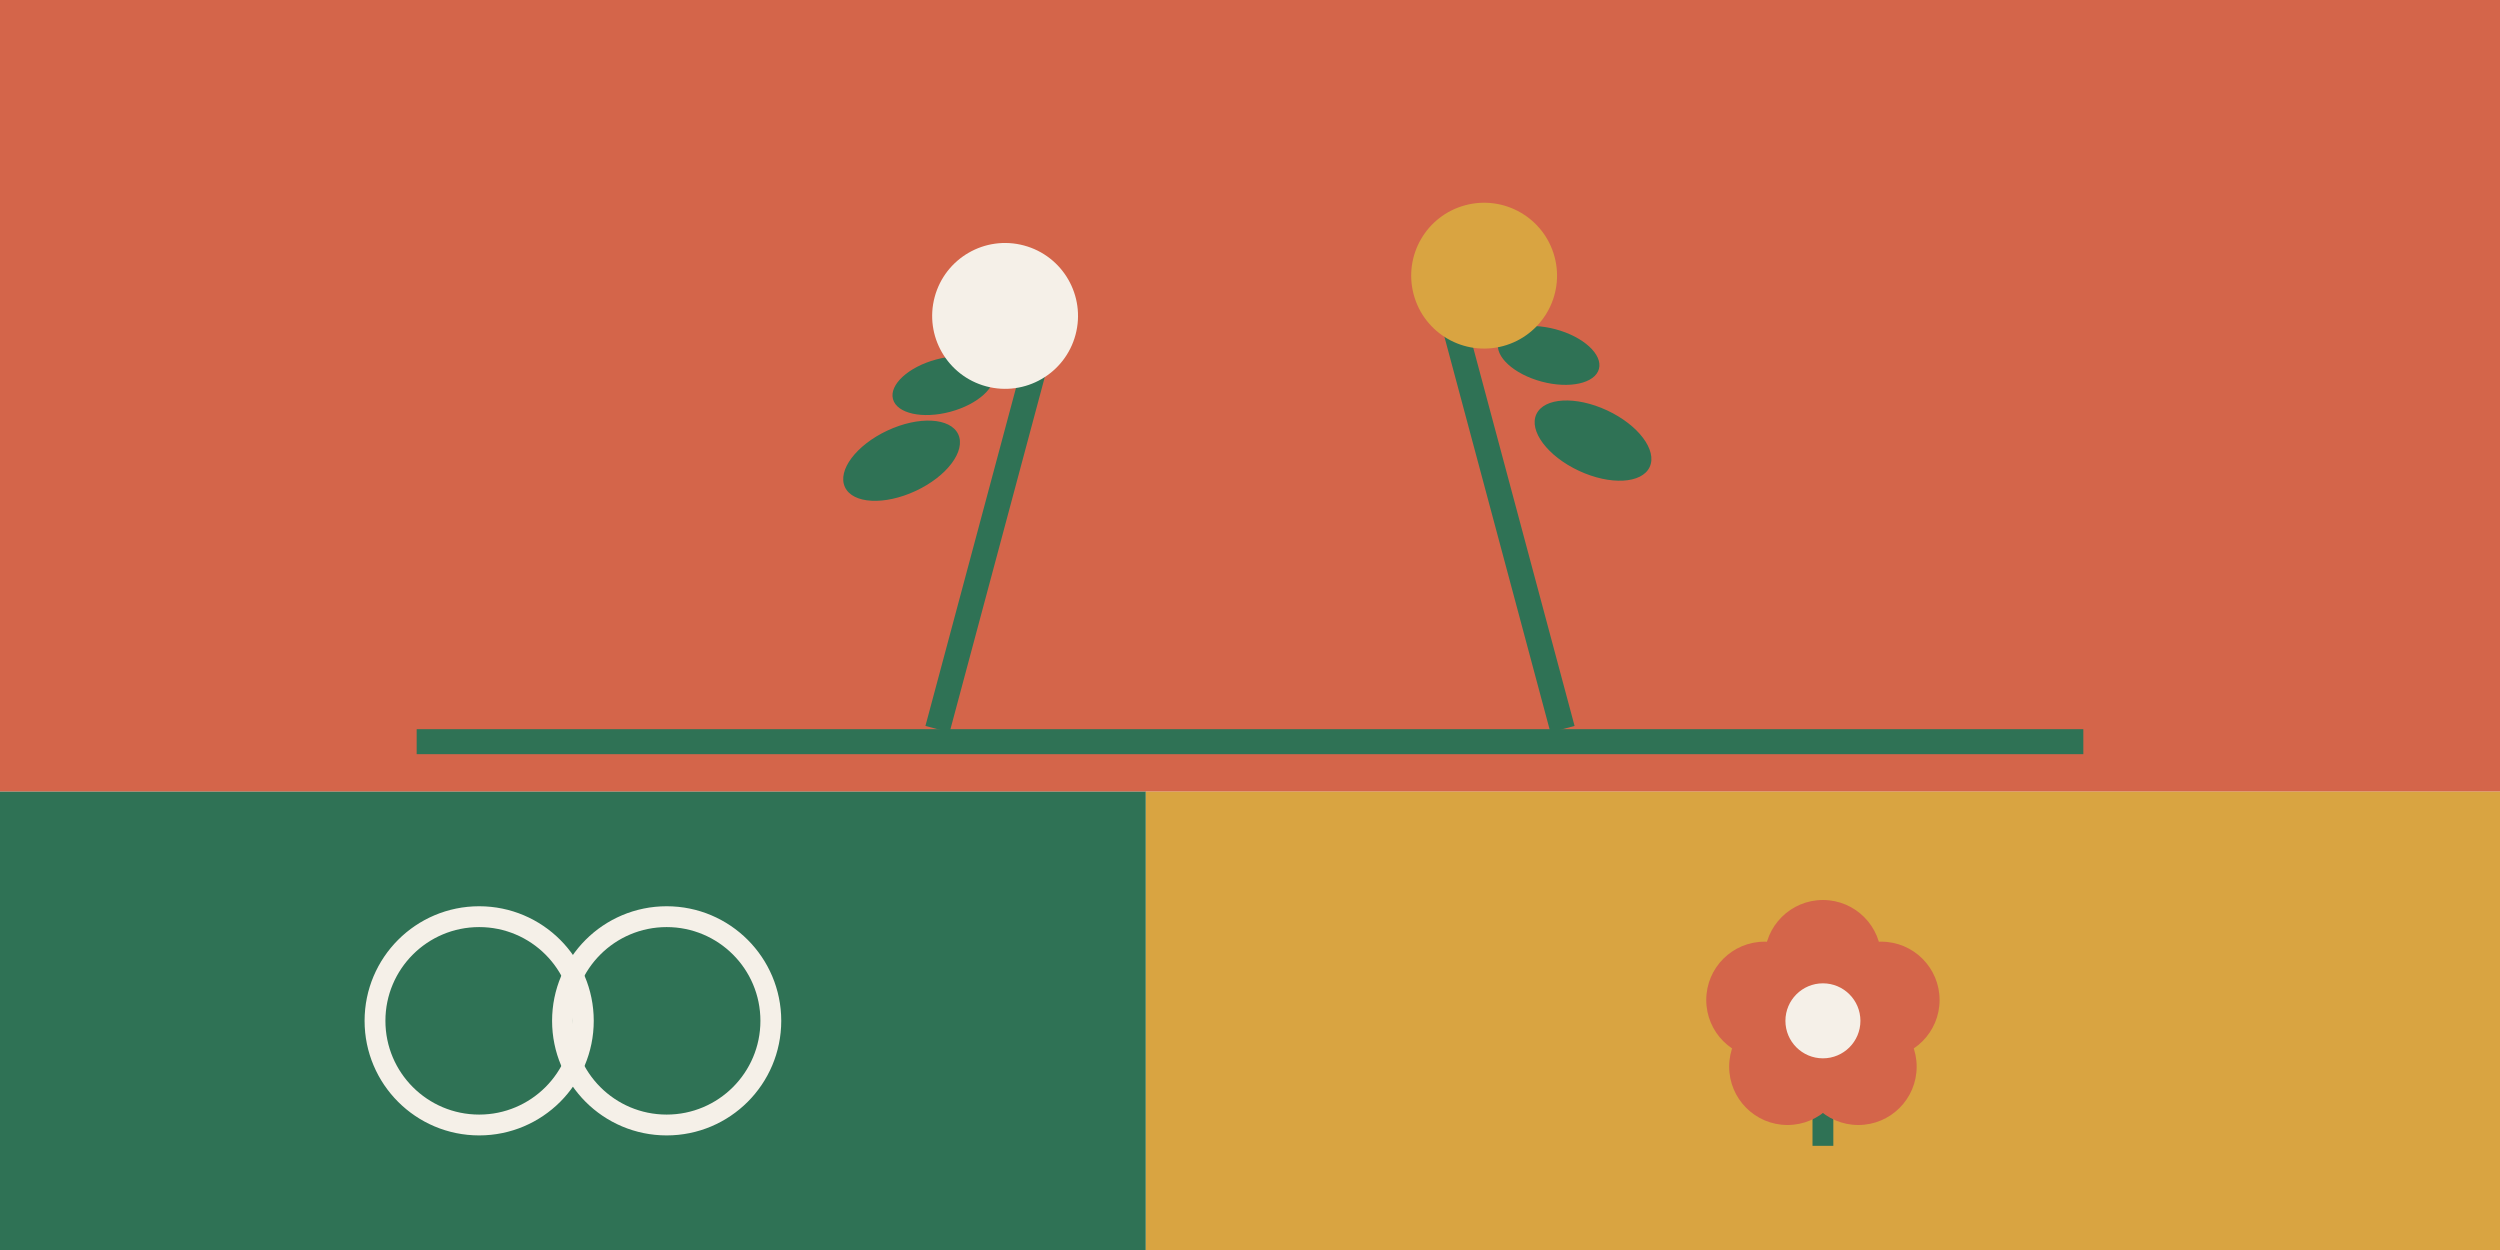
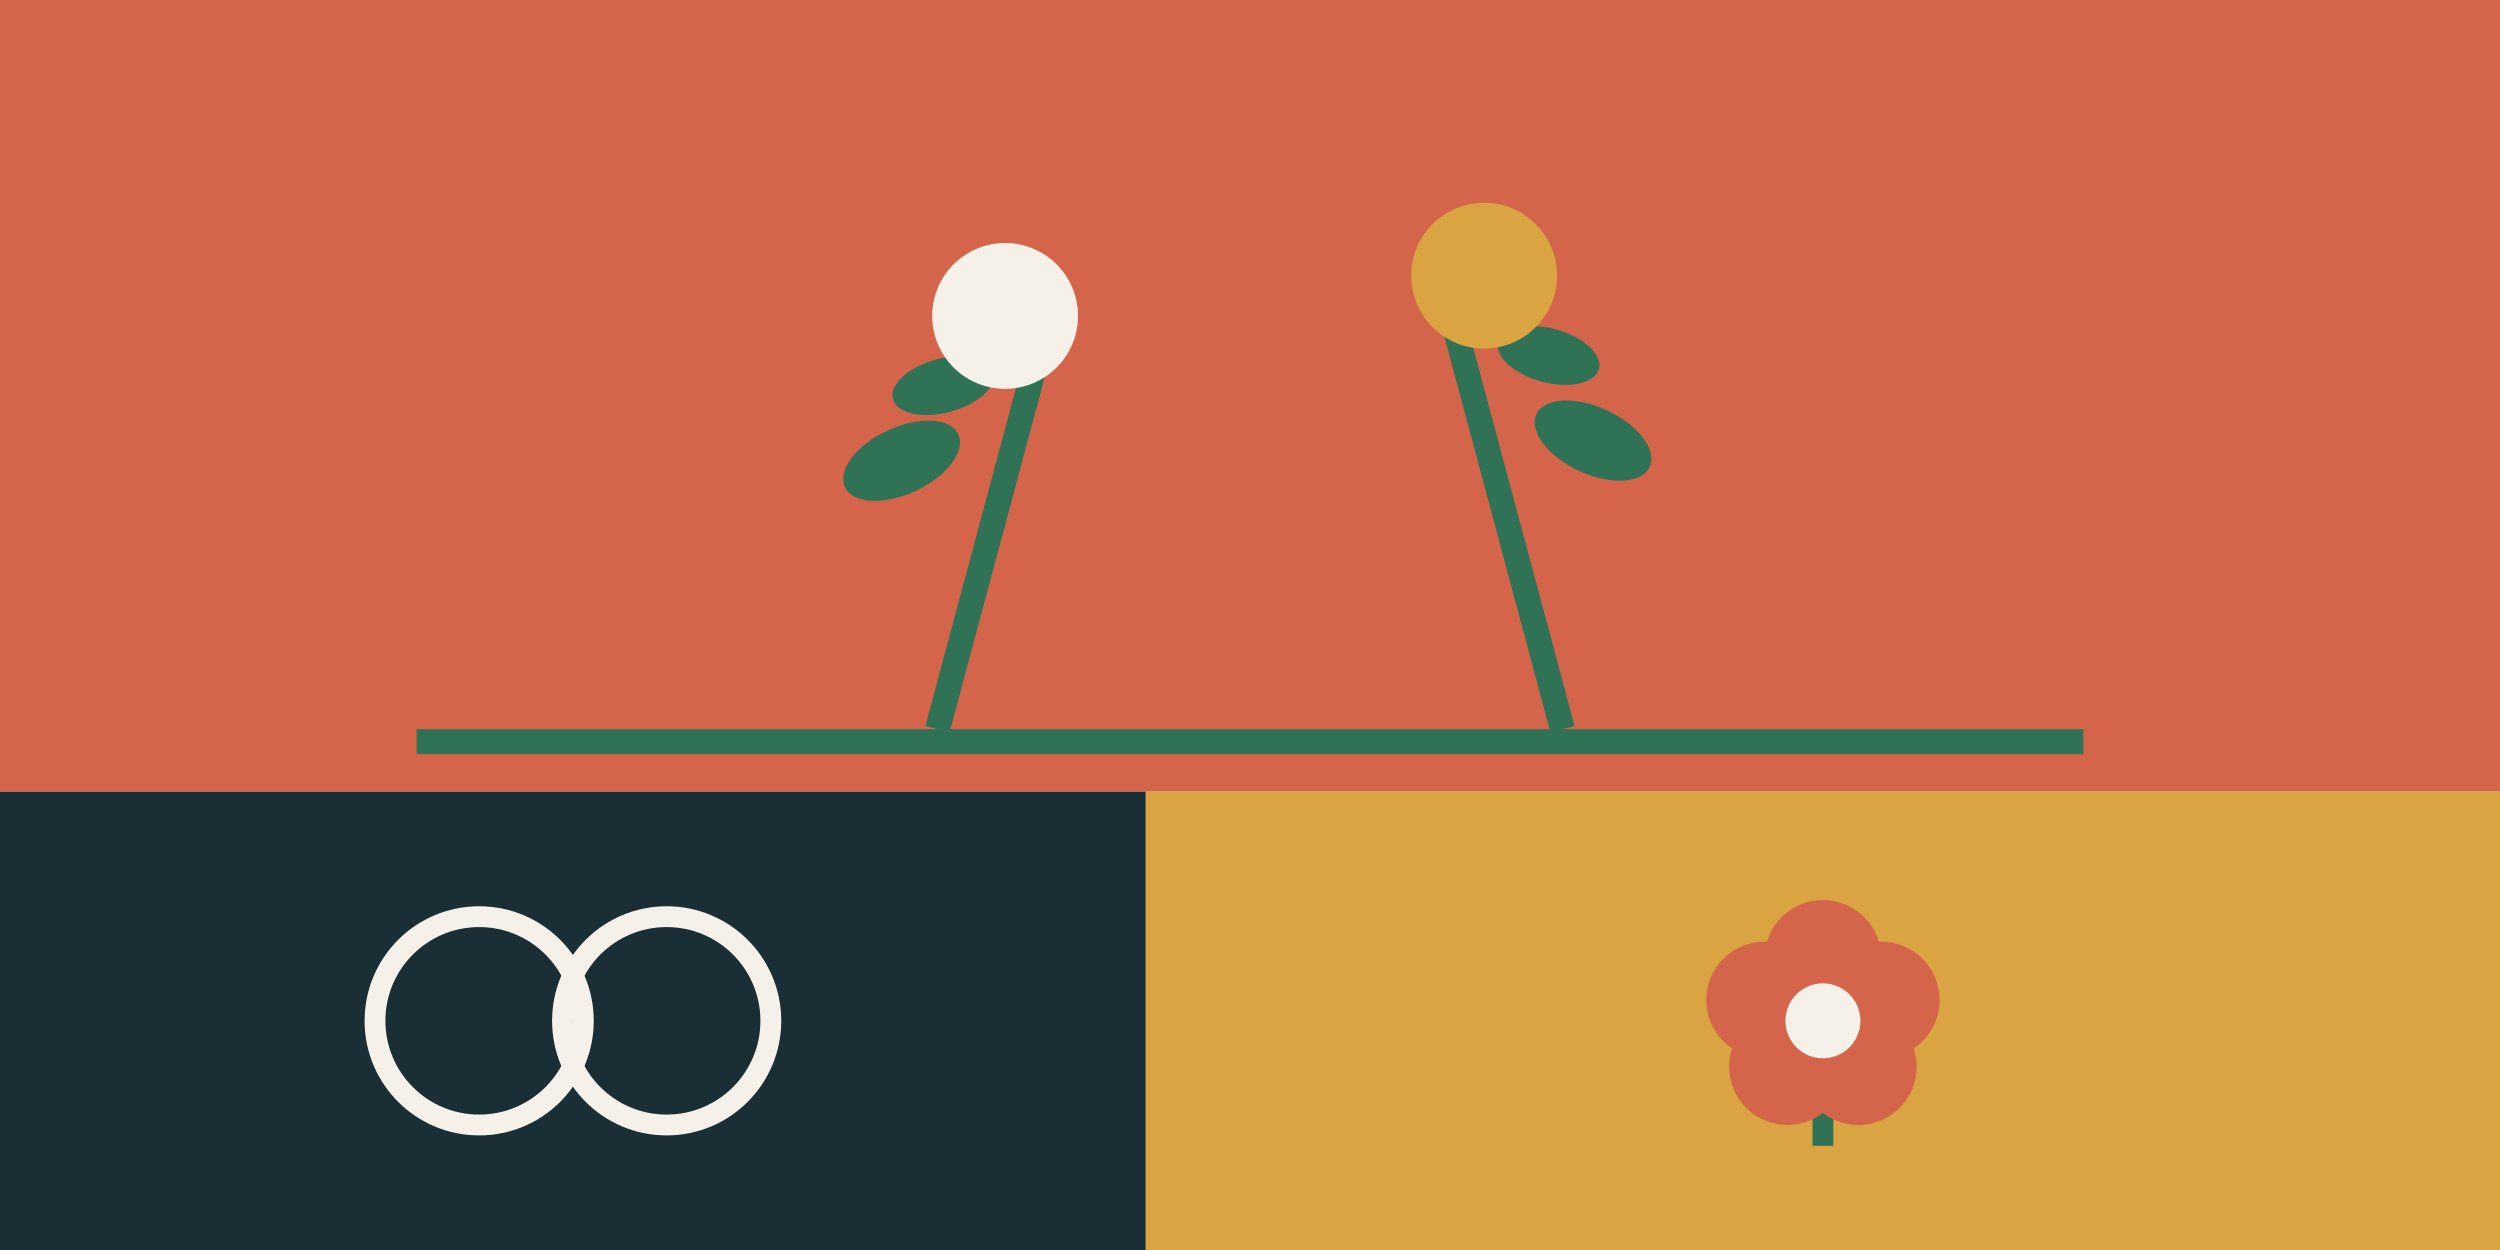
<svg xmlns="http://www.w3.org/2000/svg" width="1200" height="600" viewBox="0 0 1200 600" fill="none">
  <rect x="0" y="0" width="1200" height="380" fill="#D4654A" />
  <g transform="translate(600, 350)">
    <rect x="-400" y="0" width="800" height="12" fill="#2F7255" />
    <g transform="translate(-150, 0)">
      <rect x="-6" y="-180" width="12" height="180" fill="#2F7255" transform="rotate(15)" />
      <g transform="rotate(15)">
        <ellipse cx="-50" cy="-120" rx="30" ry="16" fill="#2F7255" transform="rotate(-40 -50 -120)" />
        <ellipse cx="-40" cy="-160" rx="25" ry="13" fill="#2F7255" transform="rotate(-30 -40 -160)" />
        <circle cx="-20" cy="-200" r="35" fill="#F5F0E8" />
      </g>
    </g>
    <g transform="translate(150, 0)">
      <rect x="-6" y="-200" width="12" height="200" fill="#2F7255" transform="rotate(-15)" />
      <g transform="rotate(-15)">
        <ellipse cx="50" cy="-130" rx="30" ry="16" fill="#2F7255" transform="rotate(40 50 -130)" />
        <ellipse cx="40" cy="-175" rx="25" ry="13" fill="#2F7255" transform="rotate(30 40 -175)" />
        <circle cx="20" cy="-220" r="35" fill="#D9A441" />
      </g>
    </g>
  </g>
-   <rect x="0" y="380" width="550" height="220" fill="#2F7255" />
+   <rect x="0" y="380" width="550" height="220" fill="#1A2E35" />
  <g transform="translate(275, 490)">
    <circle cx="-45" cy="0" r="50" stroke="#F5F0E8" stroke-width="10" fill="none" />
    <circle cx="45" cy="0" r="50" stroke="#F5F0E8" stroke-width="10" fill="none" />
  </g>
  <rect x="550" y="380" width="650" height="220" fill="#D9A441" />
  <g transform="translate(875, 490)">
    <rect x="-5" y="-20" width="10" height="80" fill="#2F7255" />
    <circle cx="0" cy="-30" r="28" fill="#D4654A" />
    <circle cx="28" cy="-10" r="28" fill="#D4654A" />
    <circle cx="17" cy="22" r="28" fill="#D4654A" />
    <circle cx="-17" cy="22" r="28" fill="#D4654A" />
    <circle cx="-28" cy="-10" r="28" fill="#D4654A" />
    <circle cx="0" cy="0" r="18" fill="#F5F0E8" />
  </g>
</svg>
